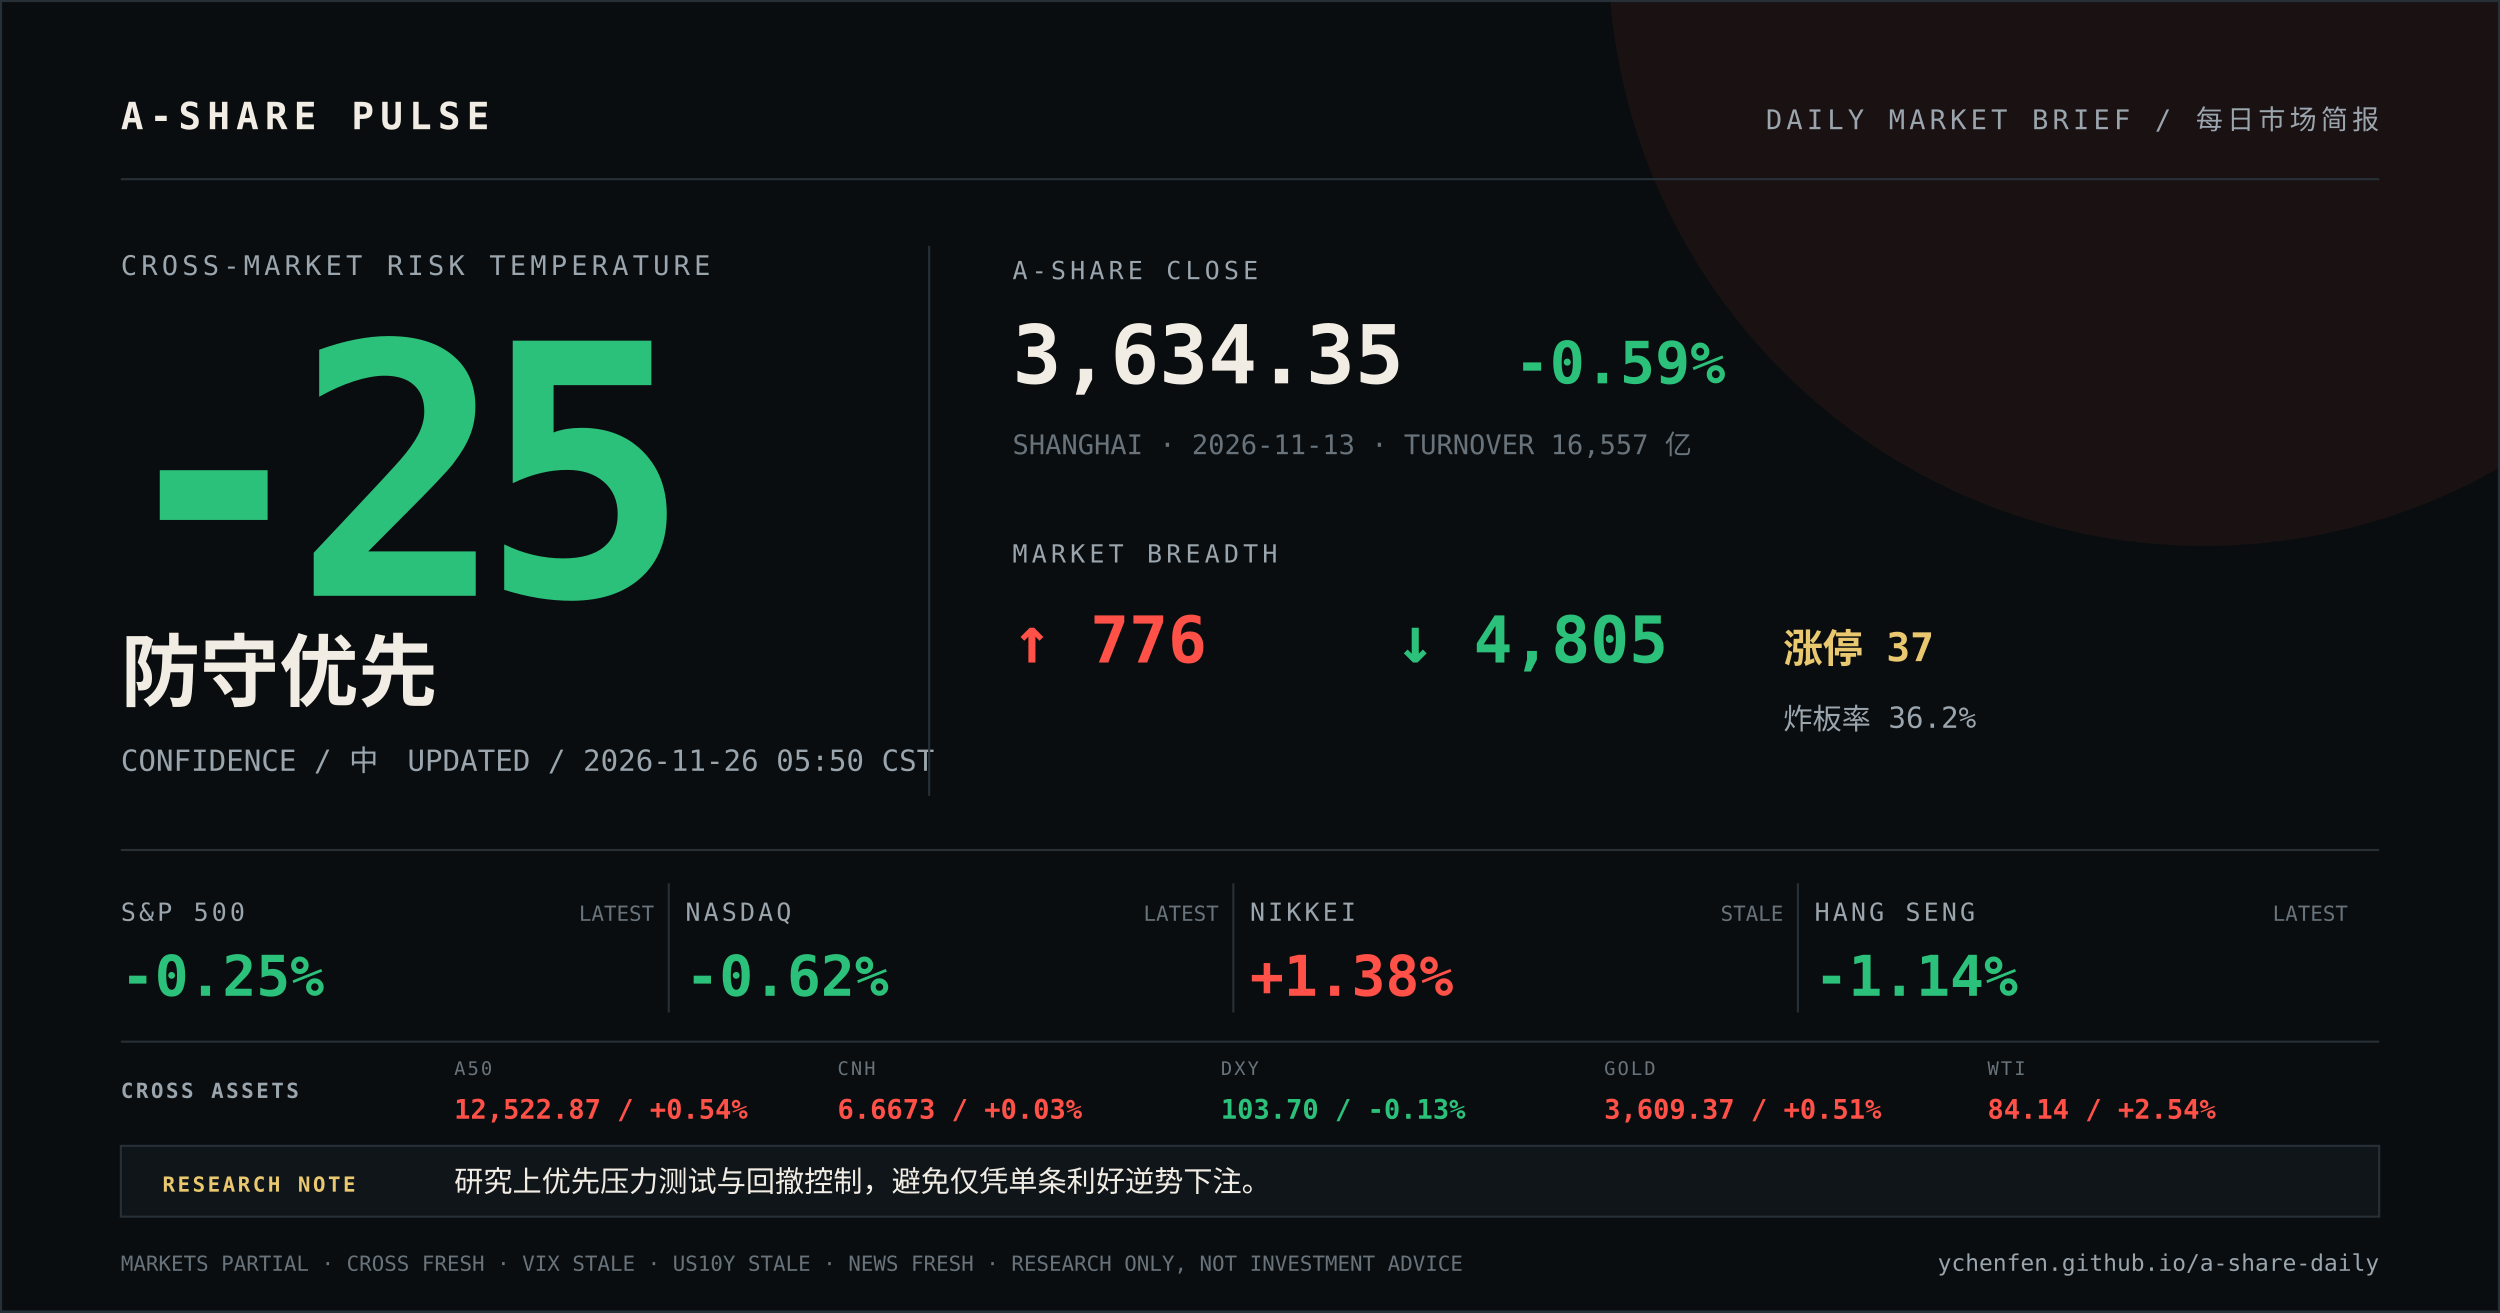
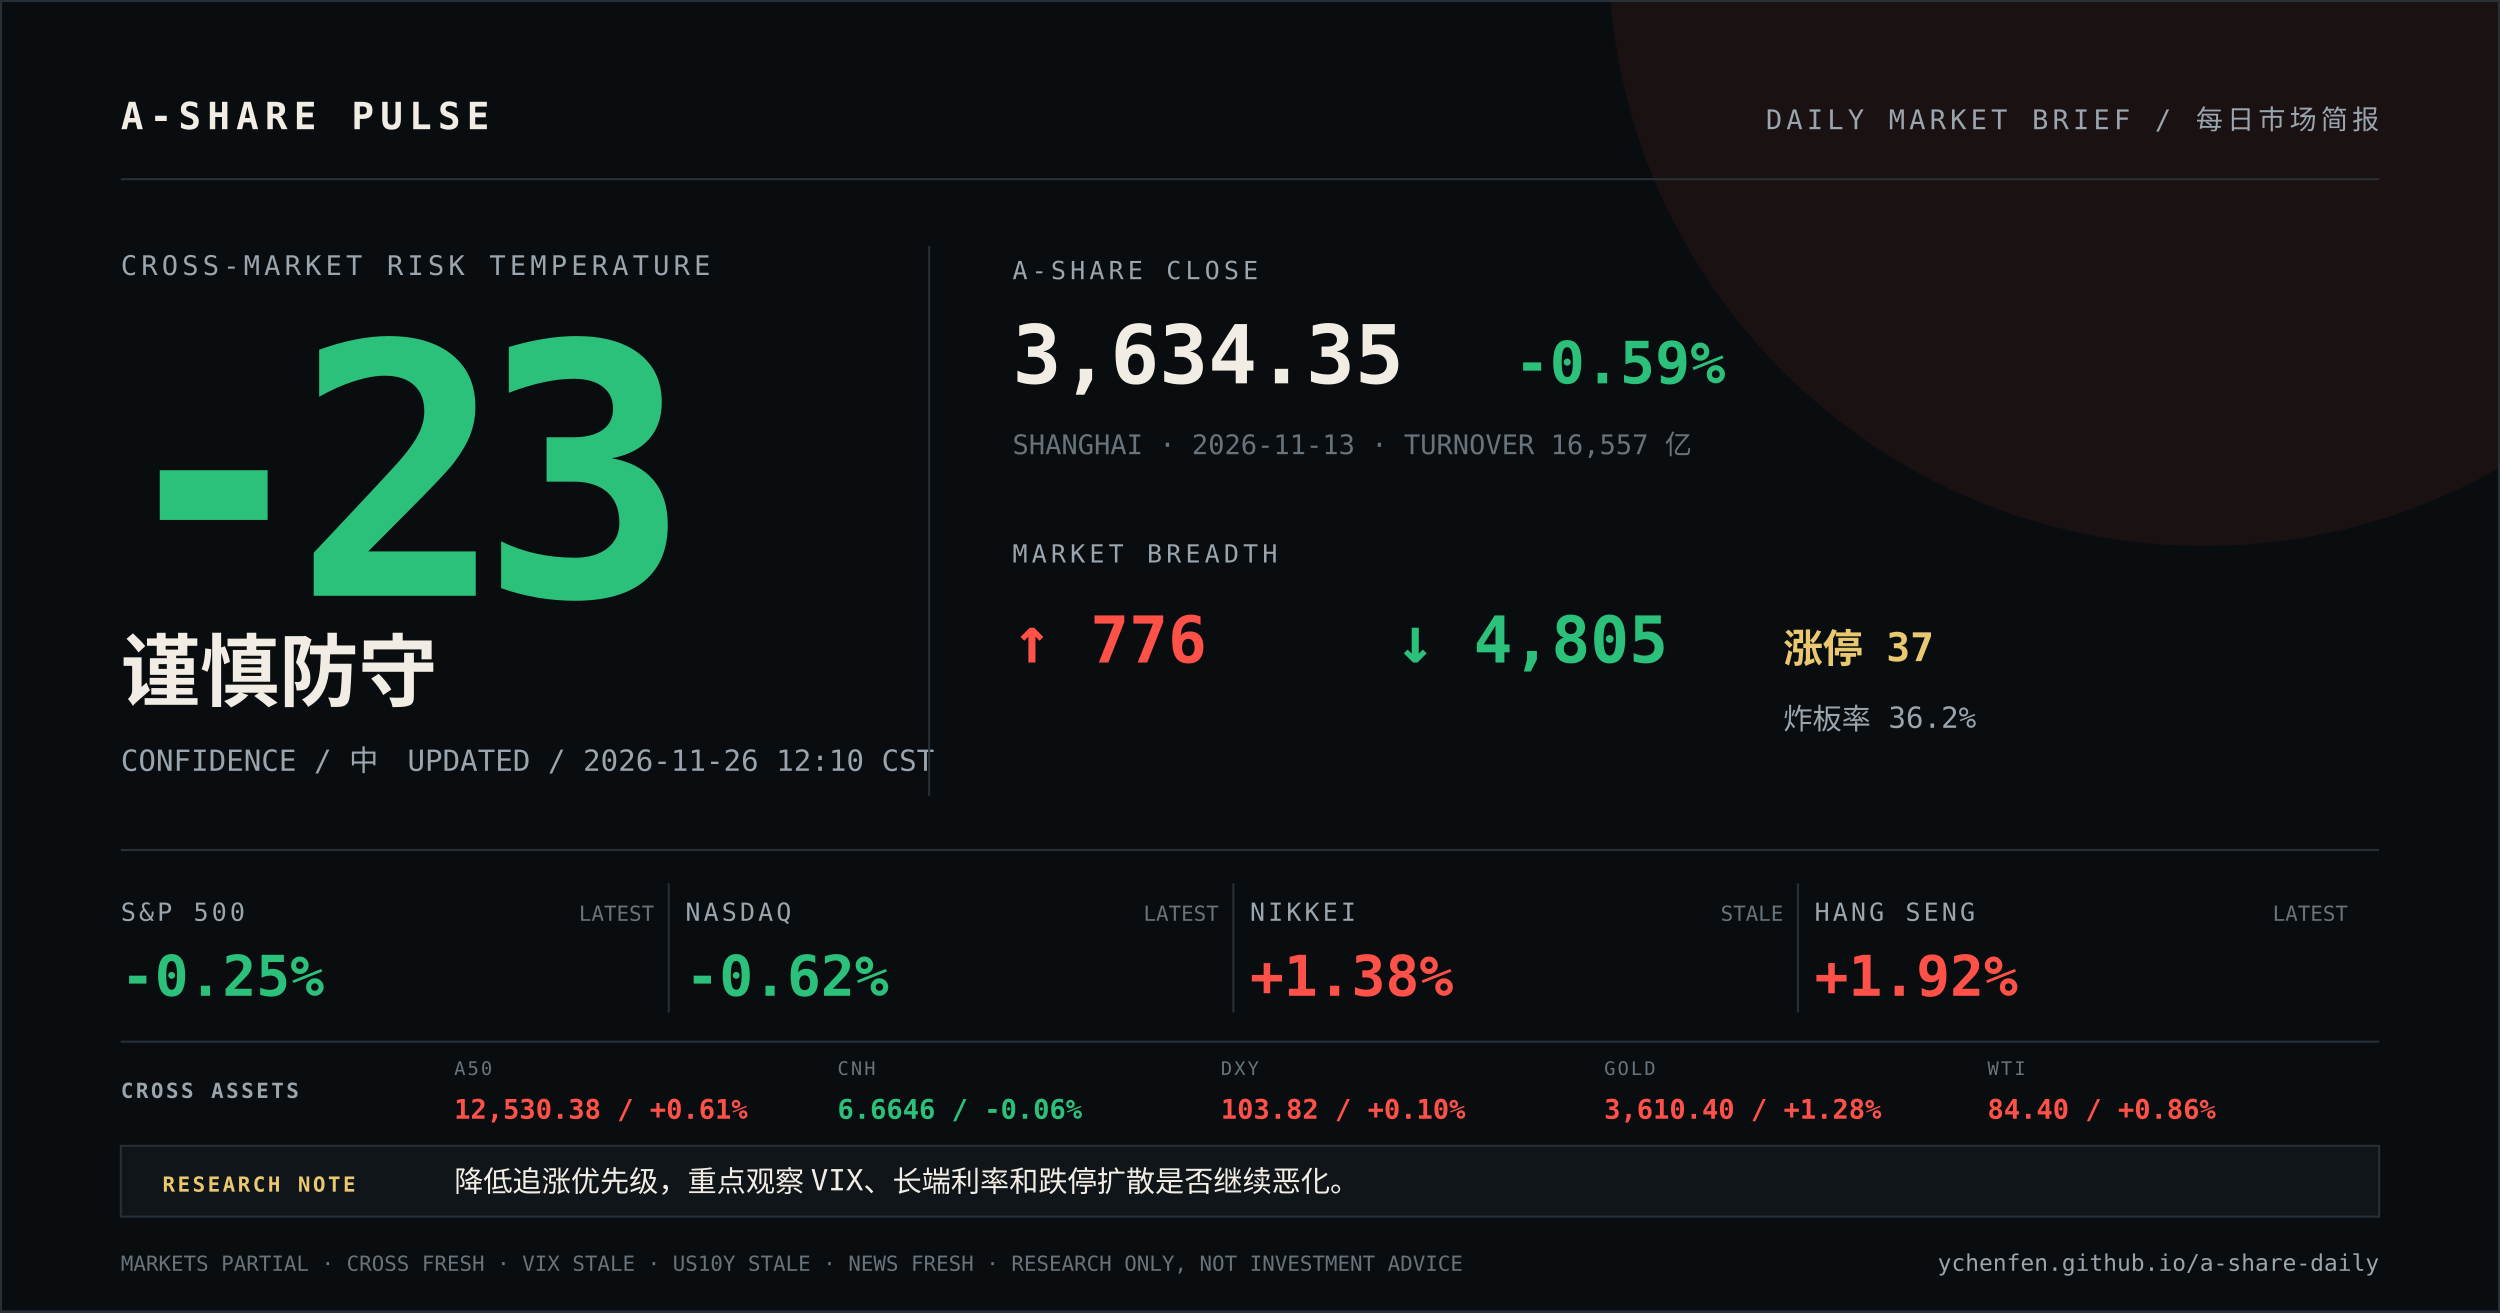
<svg xmlns="http://www.w3.org/2000/svg" width="1200" height="630" viewBox="0 0 1200 630">
  <rect width="1200" height="630" fill="#0a0d0f" />
  <circle cx="1058" cy="-24" r="286" fill="#ff5148" opacity="0.07" />
  <path d="M0 0H1200V630H0Z" fill="none" stroke="#273037" stroke-width="2" />
  <g font-family="DIN Alternate, SFMono-Regular, Menlo, monospace">
    <text x="58" y="62" fill="#f2ede4" font-size="18" font-weight="700" letter-spacing="3">A-SHARE PULSE</text>
    <text x="1142" y="62" fill="#9aa5ad" font-size="13" text-anchor="end" letter-spacing="2">DAILY MARKET BRIEF / 每日市场简报</text>
    <line x1="58" y1="86" x2="1142" y2="86" stroke="#273037" />
    <text x="58" y="132" fill="#9aa5ad" font-size="13" letter-spacing="2">CROSS-MARKET RISK TEMPERATURE</text>
-     <text x="52" y="286" fill="#2cc17a" font-size="168" font-weight="800" letter-spacing="-12">-25</text>
-     <text x="58" y="336" fill="#f2ede4" font-size="38" font-weight="700">防守优先</text>
-     <text x="58" y="370" fill="#9aa5ad" font-size="14">CONFIDENCE / 中　UPDATED / 2026-11-26 05:50 CST</text>
+     <text x="52" y="286" fill="#2cc17a" font-size="168" font-weight="800" letter-spacing="-12">-23</text>
+     <text x="58" y="336" fill="#f2ede4" font-size="38" font-weight="700">谨慎防守</text>
+     <text x="58" y="370" fill="#9aa5ad" font-size="14">CONFIDENCE / 中　UPDATED / 2026-11-26 12:10 CST</text>
    <line x1="446" y1="118" x2="446" y2="382" stroke="#273037" />
    <text x="486" y="134" fill="#9aa5ad" font-size="12" letter-spacing="2">A-SHARE CLOSE</text>
    <text x="486" y="184" fill="#f2ede4" font-size="39" font-weight="700">3,634.35</text>
    <text x="727" y="184" fill="#2cc17a" font-size="28" font-weight="700">-0.59%</text>
    <text x="486" y="218" fill="#68737b" font-size="13">SHANGHAI · 2026-11-13 · TURNOVER 16,557 亿</text>
    <text x="486" y="270" fill="#9aa5ad" font-size="12" letter-spacing="2">MARKET BREADTH</text>
    <text x="486" y="318" fill="#ff5148" font-size="31" font-weight="700">↑ 776</text>
    <text x="670" y="318" fill="#2cc17a" font-size="31" font-weight="700">↓ 4,805</text>
    <text x="856" y="318" fill="#e9c86f" font-size="19" font-weight="700">涨停 37</text>
    <text x="856" y="350" fill="#9aa5ad" font-size="14">炸板率 36.2%</text>
    <line x1="58" y1="408" x2="1142" y2="408" stroke="#273037" />
    <text x="58" y="442" fill="#9aa5ad" font-size="12" letter-spacing="1.5">S&amp;P 500</text>
    <text x="58" y="478" fill="#2cc17a" font-size="27" font-weight="700">-0.25%</text>
    <text x="314" y="442" fill="#68737b" font-size="10" text-anchor="end">LATEST</text>
    <line x1="321" y1="424" x2="321" y2="486" stroke="#273037" />
    <text x="329" y="442" fill="#9aa5ad" font-size="12" letter-spacing="1.5">NASDAQ</text>
    <text x="329" y="478" fill="#2cc17a" font-size="27" font-weight="700">-0.62%</text>
    <text x="585" y="442" fill="#68737b" font-size="10" text-anchor="end">LATEST</text>
    <line x1="592" y1="424" x2="592" y2="486" stroke="#273037" />
    <text x="600" y="442" fill="#9aa5ad" font-size="12" letter-spacing="1.5">NIKKEI</text>
    <text x="600" y="478" fill="#ff5148" font-size="27" font-weight="700">+1.38%</text>
    <text x="856" y="442" fill="#68737b" font-size="10" text-anchor="end">STALE</text>
    <line x1="863" y1="424" x2="863" y2="486" stroke="#273037" />
    <text x="871" y="442" fill="#9aa5ad" font-size="12" letter-spacing="1.5">HANG SENG</text>
-     <text x="871" y="478" fill="#2cc17a" font-size="27" font-weight="700">-1.14%</text>
+     <text x="871" y="478" fill="#ff5148" font-size="27" font-weight="700">+1.92%</text>
    <text x="1127" y="442" fill="#68737b" font-size="10" text-anchor="end">LATEST</text>
    <line x1="58" y1="500" x2="1142" y2="500" stroke="#273037" />
    <text x="58" y="527" fill="#9aa5ad" font-size="10" font-weight="700" letter-spacing="1.2">CROSS ASSETS</text>
    <text x="218" y="516" fill="#68737b" font-size="9" letter-spacing="1">A50</text>
-     <text x="218" y="537" fill="#ff5148" font-size="13" font-weight="700">12,522.87 / +0.54%</text>
+     <text x="218" y="537" fill="#ff5148" font-size="13" font-weight="700">12,530.38 / +0.61%</text>
    <text x="402" y="516" fill="#68737b" font-size="9" letter-spacing="1">CNH</text>
-     <text x="402" y="537" fill="#ff5148" font-size="13" font-weight="700">6.6673 / +0.03%</text>
+     <text x="402" y="537" fill="#2cc17a" font-size="13" font-weight="700">6.6646 / -0.06%</text>
    <text x="586" y="516" fill="#68737b" font-size="9" letter-spacing="1">DXY</text>
-     <text x="586" y="537" fill="#2cc17a" font-size="13" font-weight="700">103.70 / -0.13%</text>
+     <text x="586" y="537" fill="#ff5148" font-size="13" font-weight="700">103.82 / +0.10%</text>
    <text x="770" y="516" fill="#68737b" font-size="9" letter-spacing="1">GOLD</text>
-     <text x="770" y="537" fill="#ff5148" font-size="13" font-weight="700">3,609.37 / +0.51%</text>
+     <text x="770" y="537" fill="#ff5148" font-size="13" font-weight="700">3,610.40 / +1.28%</text>
    <text x="954" y="516" fill="#68737b" font-size="9" letter-spacing="1">WTI</text>
-     <text x="954" y="537" fill="#ff5148" font-size="13" font-weight="700">84.14 / +2.54%</text>
+     <text x="954" y="537" fill="#ff5148" font-size="13" font-weight="700">84.40 / +0.86%</text>
    <rect x="58" y="550" width="1084" height="34" fill="#101519" stroke="#273037" />
    <text x="78" y="572" fill="#e9c86f" font-size="10" font-weight="700" letter-spacing="1.2">RESEARCH NOTE</text>
-     <text x="218" y="572" fill="#f2ede4" font-size="14">研究上优先压力测试与回撤控制，避免仅凭单条利好逆势下注。</text>
+     <text x="218" y="572" fill="#f2ede4" font-size="14">降低追涨优先级，重点观察 VIX、长端利率和跌停扩散是否继续恶化。</text>
    <text x="58" y="610" fill="#68737b" font-size="10">MARKETS PARTIAL · CROSS FRESH · VIX STALE · US10Y STALE · NEWS FRESH · RESEARCH ONLY, NOT INVESTMENT ADVICE</text>
    <text x="1142" y="610" fill="#9aa5ad" font-size="11" text-anchor="end">ychenfen.github.io/a-share-daily</text>
  </g>
</svg>
